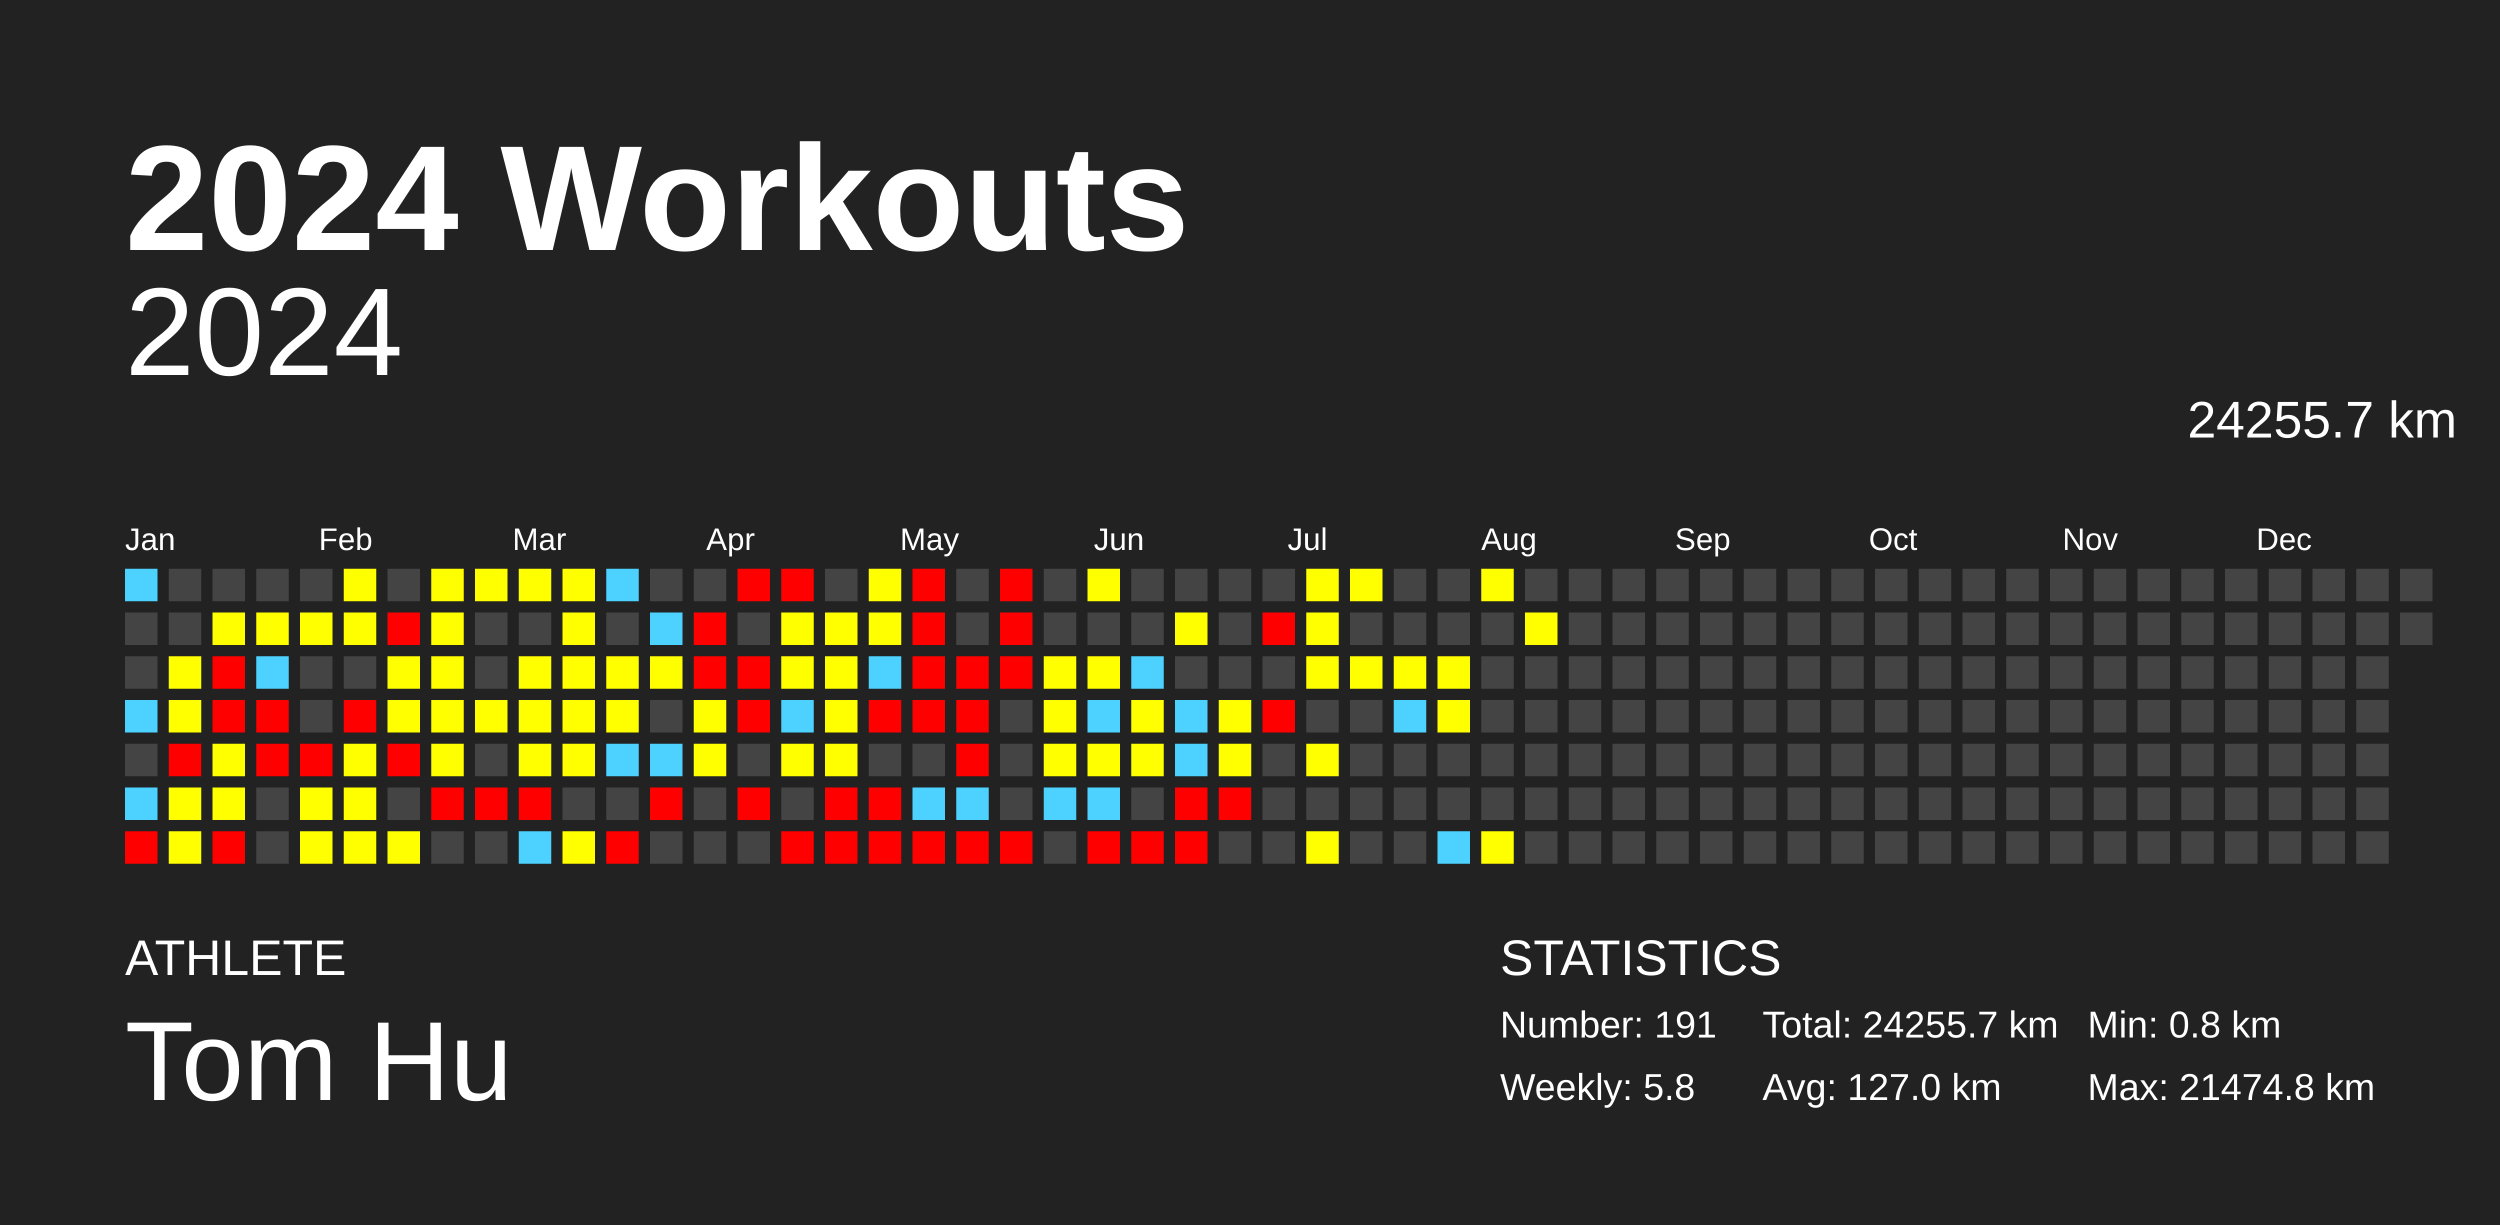
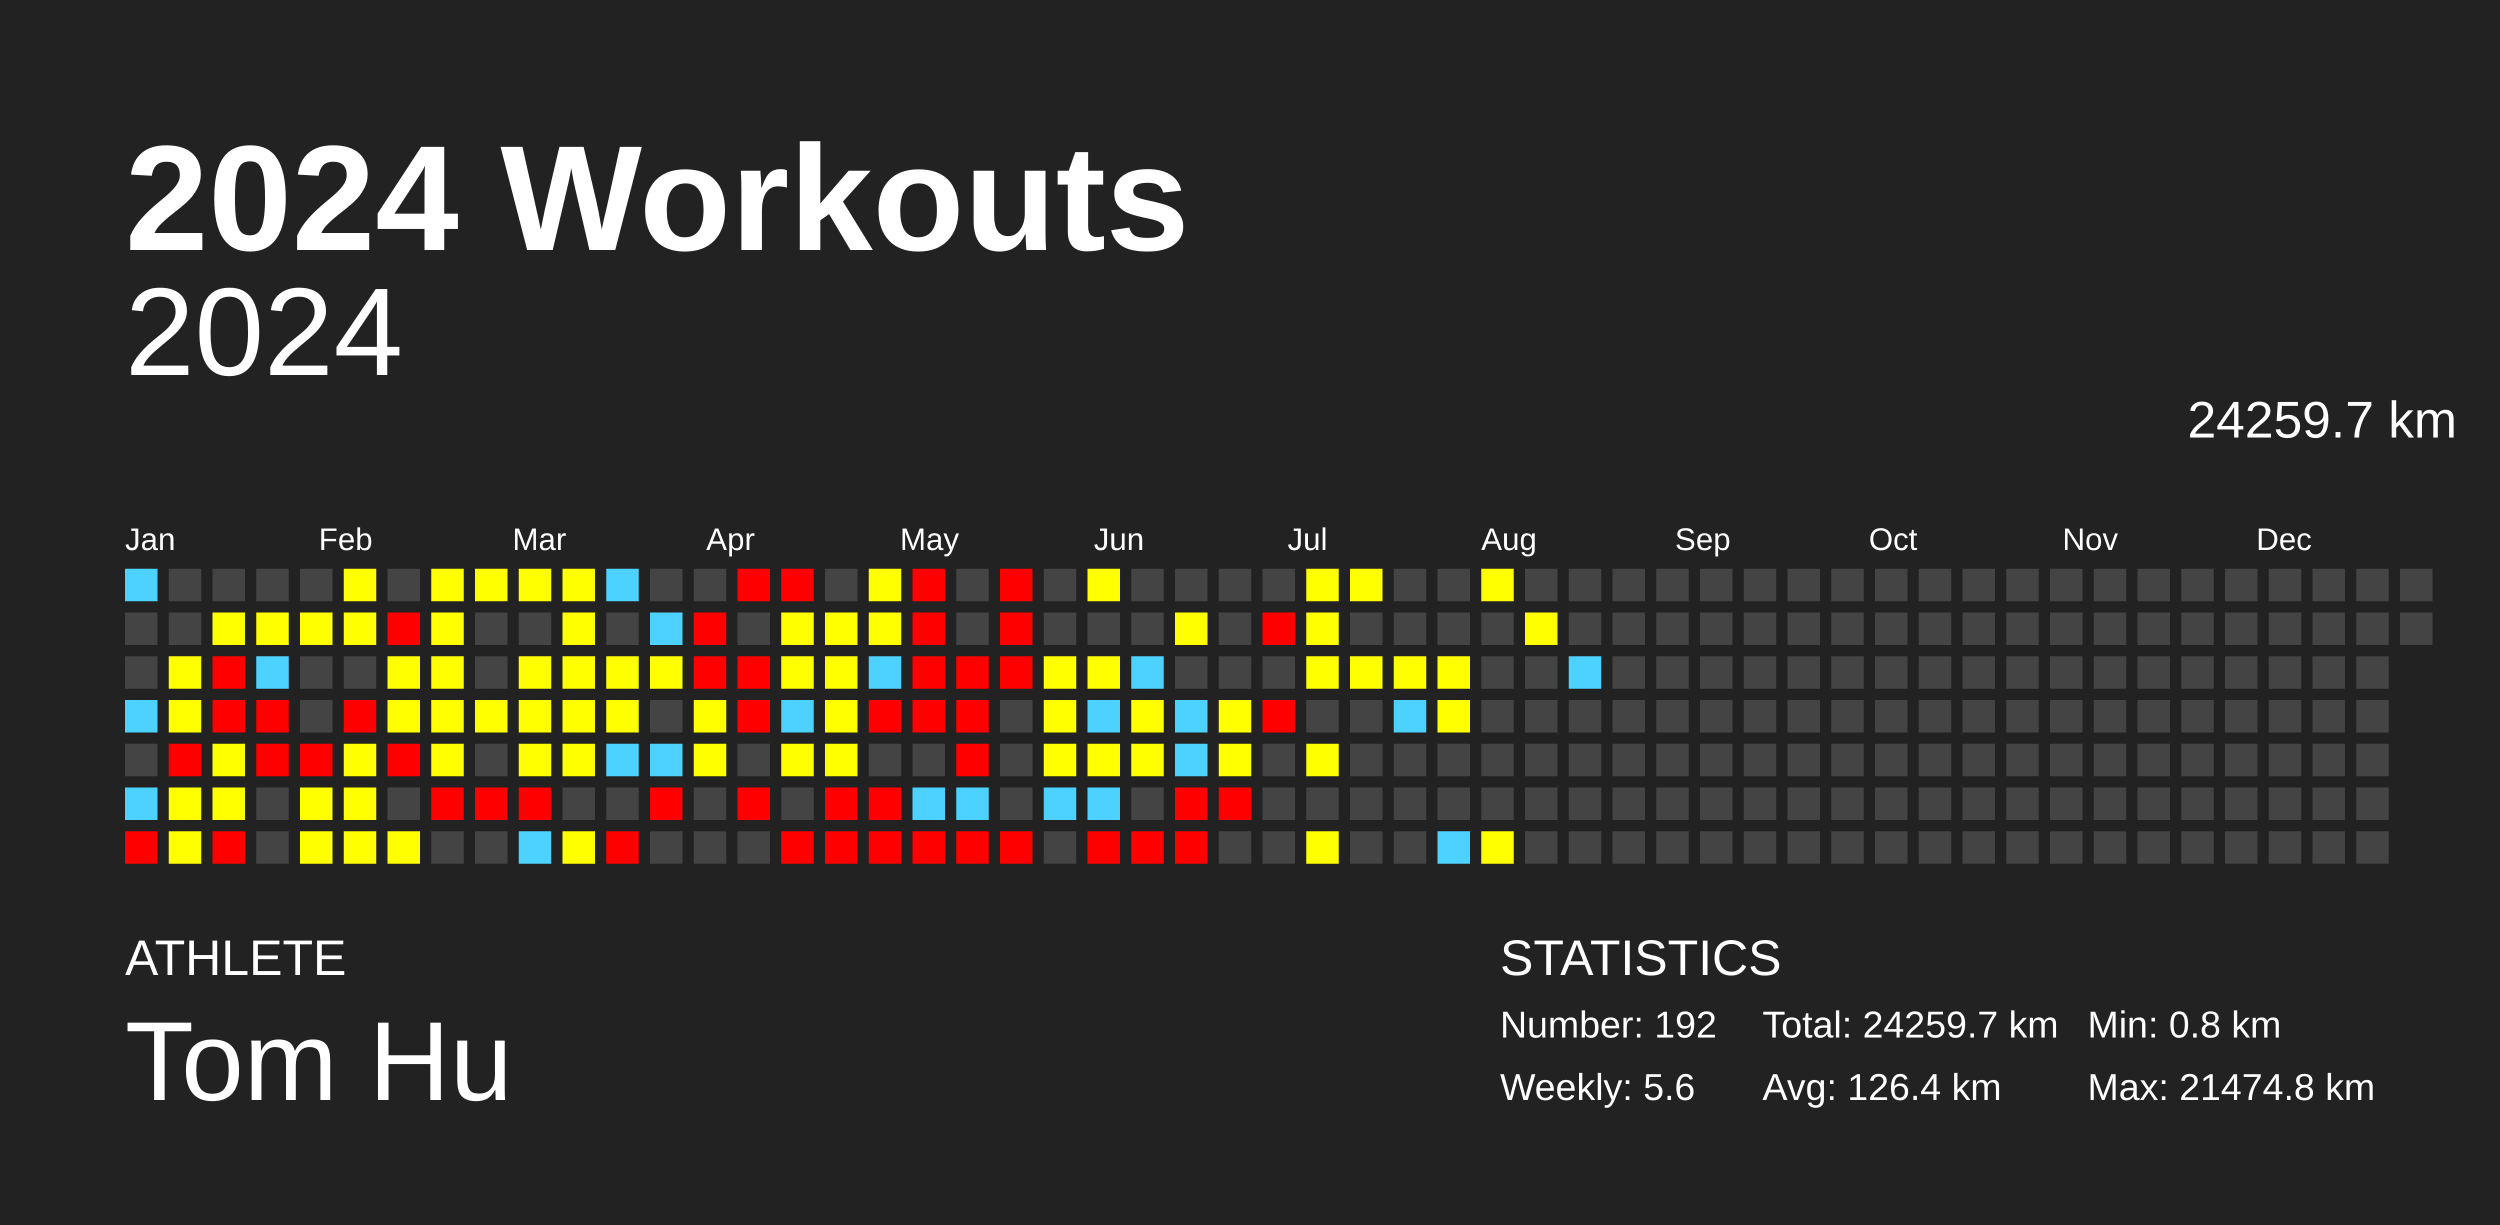
<svg xmlns="http://www.w3.org/2000/svg" baseProfile="full" height="98mm" version="1.1" viewBox="0,0,200,98" width="200mm">
  <defs />
  <rect fill="#222222" height="98" width="200" x="0" y="0" />
  <text fill="#FFFFFF" style="font-size:12px; font-family:Arial; font-weight:bold;" x="10" y="20">2024 Workouts</text>
  <text fill="#FFFFFF" style="font-size:4px; font-family:Arial" x="10" y="78">ATHLETE</text>
  <text fill="#FFFFFF" style="font-size:9px; font-family:Arial" x="10" y="88">Tom Hu</text>
  <text fill="#FFFFFF" style="font-size:4px; font-family:Arial" x="120" y="78">STATISTICS</text>
-   <text fill="#FFFFFF" style="font-size:3px; font-family:Arial" x="120" y="83">Number: 191</text>
-   <text fill="#FFFFFF" style="font-size:3px; font-family:Arial" x="120" y="88">Weekly: 5.8</text>
-   <text fill="#FFFFFF" style="font-size:3px; font-family:Arial" x="141" y="83">Total: 24255.7 km</text>
-   <text fill="#FFFFFF" style="font-size:3px; font-family:Arial" x="141" y="88">Avg: 127.0 km</text>
+   <text fill="#FFFFFF" style="font-size:3px; font-family:Arial" x="120" y="83">Number: 192</text>
+   <text fill="#FFFFFF" style="font-size:3px; font-family:Arial" x="120" y="88">Weekly: 5.6</text>
+   <text fill="#FFFFFF" style="font-size:3px; font-family:Arial" x="141" y="83">Total: 24259.7 km</text>
+   <text fill="#FFFFFF" style="font-size:3px; font-family:Arial" x="141" y="88">Avg: 126.4 km</text>
  <text fill="#FFFFFF" style="font-size:3px; font-family:Arial" x="167" y="83">Min: 0.8 km</text>
  <text fill="#FFFFFF" style="font-size:3px; font-family:Arial" x="167" y="88">Max: 21474.8 km</text>
  <text alignment-baseline="hanging" fill="#FFFFFF" style="font-size:10.0px; font-family:Arial;" x="10" y="30">2024</text>
-   <text alignment-baseline="hanging" fill="#FFFFFF" style="font-size:4.125px; font-family:Arial;" x="175" y="35">24255.7 km</text>
+   <text alignment-baseline="hanging" fill="#FFFFFF" style="font-size:4.125px; font-family:Arial;" x="175" y="35">24259.7 km</text>
  <text fill="#FFFFFF" style="font-size:2.5px; font-family:Arial" x="10.0" y="44">Jan</text>
  <text fill="#FFFFFF" style="font-size:2.5px; font-family:Arial" x="25.5" y="44">Feb</text>
  <text fill="#FFFFFF" style="font-size:2.5px; font-family:Arial" x="41.0" y="44">Mar</text>
  <text fill="#FFFFFF" style="font-size:2.5px; font-family:Arial" x="56.5" y="44">Apr</text>
  <text fill="#FFFFFF" style="font-size:2.5px; font-family:Arial" x="72.0" y="44">May</text>
  <text fill="#FFFFFF" style="font-size:2.5px; font-family:Arial" x="87.5" y="44">Jun</text>
  <text fill="#FFFFFF" style="font-size:2.5px; font-family:Arial" x="103.0" y="44">Jul</text>
  <text fill="#FFFFFF" style="font-size:2.5px; font-family:Arial" x="118.5" y="44">Aug</text>
  <text fill="#FFFFFF" style="font-size:2.5px; font-family:Arial" x="134.0" y="44">Sep</text>
  <text fill="#FFFFFF" style="font-size:2.5px; font-family:Arial" x="149.5" y="44">Oct</text>
  <text fill="#FFFFFF" style="font-size:2.5px; font-family:Arial" x="165.0" y="44">Nov</text>
  <text fill="#FFFFFF" style="font-size:2.5px; font-family:Arial" x="180.5" y="44">Dec</text>
  <rect fill="#4dd2ff" height="2.6" width="2.6" x="10.0" y="45.5" />
  <rect fill="#444444" height="2.6" width="2.6" x="10.0" y="49.0" />
  <rect fill="#444444" height="2.6" width="2.6" x="10.0" y="52.5" />
  <rect fill="#4dd2ff" height="2.6" width="2.6" x="10.0" y="56.0" />
  <rect fill="#444444" height="2.6" width="2.6" x="10.0" y="59.5" />
  <rect fill="#4dd2ff" height="2.6" width="2.6" x="10.0" y="63.0" />
  <rect fill="red" height="2.6" width="2.6" x="10.0" y="66.5" />
  <rect fill="#444444" height="2.6" width="2.6" x="13.5" y="45.5" />
  <rect fill="#444444" height="2.6" width="2.6" x="13.5" y="49.0" />
  <rect fill="#ffff00" height="2.6" width="2.6" x="13.5" y="52.5" />
  <rect fill="#ffff00" height="2.6" width="2.6" x="13.5" y="56.0" />
  <rect fill="red" height="2.6" width="2.6" x="13.5" y="59.5" />
  <rect fill="#ffff00" height="2.6" width="2.6" x="13.5" y="63.0" />
  <rect fill="#ffff00" height="2.6" width="2.6" x="13.5" y="66.5" />
  <rect fill="#444444" height="2.6" width="2.6" x="17.0" y="45.5" />
  <rect fill="#ffff00" height="2.6" width="2.6" x="17.0" y="49.0" />
  <rect fill="red" height="2.6" width="2.6" x="17.0" y="52.5" />
  <rect fill="red" height="2.6" width="2.6" x="17.0" y="56.0" />
  <rect fill="#ffff00" height="2.6" width="2.6" x="17.0" y="59.5" />
  <rect fill="#ffff00" height="2.6" width="2.6" x="17.0" y="63.0" />
  <rect fill="red" height="2.6" width="2.6" x="17.0" y="66.5" />
  <rect fill="#444444" height="2.6" width="2.6" x="20.5" y="45.5" />
  <rect fill="#ffff00" height="2.6" width="2.6" x="20.5" y="49.0" />
  <rect fill="#4dd2ff" height="2.6" width="2.6" x="20.5" y="52.5" />
  <rect fill="red" height="2.6" width="2.6" x="20.5" y="56.0" />
  <rect fill="red" height="2.6" width="2.6" x="20.5" y="59.5" />
  <rect fill="#444444" height="2.6" width="2.6" x="20.5" y="63.0" />
  <rect fill="#444444" height="2.6" width="2.6" x="20.5" y="66.5" />
  <rect fill="#444444" height="2.6" width="2.6" x="24.0" y="45.5" />
  <rect fill="#ffff00" height="2.6" width="2.6" x="24.0" y="49.0" />
  <rect fill="#444444" height="2.6" width="2.6" x="24.0" y="52.5" />
  <rect fill="#444444" height="2.6" width="2.6" x="24.0" y="56.0" />
  <rect fill="red" height="2.6" width="2.6" x="24.0" y="59.5" />
  <rect fill="#ffff00" height="2.6" width="2.6" x="24.0" y="63.0" />
  <rect fill="#ffff00" height="2.6" width="2.6" x="24.0" y="66.5" />
  <rect fill="#ffff00" height="2.6" width="2.6" x="27.5" y="45.5" />
  <rect fill="#ffff00" height="2.6" width="2.6" x="27.5" y="49.0" />
  <rect fill="#444444" height="2.6" width="2.6" x="27.5" y="52.5" />
  <rect fill="red" height="2.6" width="2.6" x="27.5" y="56.0" />
  <rect fill="#ffff00" height="2.6" width="2.6" x="27.5" y="59.5" />
  <rect fill="#ffff00" height="2.6" width="2.6" x="27.5" y="63.0" />
  <rect fill="#ffff00" height="2.6" width="2.6" x="27.5" y="66.5" />
  <rect fill="#444444" height="2.6" width="2.6" x="31.0" y="45.5" />
  <rect fill="red" height="2.6" width="2.6" x="31.0" y="49.0" />
  <rect fill="#ffff00" height="2.6" width="2.6" x="31.0" y="52.5" />
  <rect fill="#ffff00" height="2.6" width="2.6" x="31.0" y="56.0" />
  <rect fill="red" height="2.6" width="2.6" x="31.0" y="59.5" />
  <rect fill="#444444" height="2.6" width="2.6" x="31.0" y="63.0" />
  <rect fill="#ffff00" height="2.6" width="2.6" x="31.0" y="66.5" />
  <rect fill="#ffff00" height="2.6" width="2.6" x="34.5" y="45.5" />
  <rect fill="#ffff00" height="2.6" width="2.6" x="34.5" y="49.0" />
  <rect fill="#ffff00" height="2.6" width="2.6" x="34.5" y="52.5" />
  <rect fill="#ffff00" height="2.6" width="2.6" x="34.5" y="56.0" />
  <rect fill="#ffff00" height="2.6" width="2.6" x="34.5" y="59.5" />
  <rect fill="red" height="2.6" width="2.6" x="34.5" y="63.0" />
  <rect fill="#444444" height="2.6" width="2.6" x="34.5" y="66.5" />
  <rect fill="#ffff00" height="2.6" width="2.6" x="38.0" y="45.5" />
  <rect fill="#444444" height="2.6" width="2.6" x="38.0" y="49.0" />
  <rect fill="#444444" height="2.6" width="2.6" x="38.0" y="52.5" />
  <rect fill="#ffff00" height="2.6" width="2.6" x="38.0" y="56.0" />
  <rect fill="#444444" height="2.6" width="2.6" x="38.0" y="59.5" />
  <rect fill="red" height="2.6" width="2.6" x="38.0" y="63.0" />
  <rect fill="#444444" height="2.6" width="2.6" x="38.0" y="66.5" />
  <rect fill="#ffff00" height="2.6" width="2.6" x="41.5" y="45.5" />
  <rect fill="#444444" height="2.6" width="2.6" x="41.5" y="49.0" />
  <rect fill="#ffff00" height="2.6" width="2.6" x="41.5" y="52.5" />
  <rect fill="#ffff00" height="2.6" width="2.6" x="41.5" y="56.0" />
  <rect fill="#ffff00" height="2.6" width="2.6" x="41.5" y="59.5" />
  <rect fill="red" height="2.6" width="2.6" x="41.5" y="63.0" />
  <rect fill="#4dd2ff" height="2.6" width="2.6" x="41.5" y="66.5" />
  <rect fill="#ffff00" height="2.6" width="2.6" x="45.0" y="45.5" />
  <rect fill="#ffff00" height="2.6" width="2.6" x="45.0" y="49.0" />
  <rect fill="#ffff00" height="2.6" width="2.6" x="45.0" y="52.5" />
  <rect fill="#ffff00" height="2.6" width="2.6" x="45.0" y="56.0" />
  <rect fill="#ffff00" height="2.6" width="2.6" x="45.0" y="59.5" />
  <rect fill="#444444" height="2.6" width="2.6" x="45.0" y="63.0" />
  <rect fill="#ffff00" height="2.6" width="2.6" x="45.0" y="66.5" />
  <rect fill="#4dd2ff" height="2.6" width="2.6" x="48.5" y="45.5" />
  <rect fill="#444444" height="2.6" width="2.6" x="48.5" y="49.0" />
  <rect fill="#ffff00" height="2.6" width="2.6" x="48.5" y="52.5" />
  <rect fill="#ffff00" height="2.6" width="2.6" x="48.5" y="56.0" />
  <rect fill="#4dd2ff" height="2.6" width="2.6" x="48.5" y="59.5" />
  <rect fill="#444444" height="2.6" width="2.6" x="48.5" y="63.0" />
  <rect fill="red" height="2.6" width="2.6" x="48.5" y="66.5" />
  <rect fill="#444444" height="2.6" width="2.6" x="52.0" y="45.5" />
  <rect fill="#4dd2ff" height="2.6" width="2.6" x="52.0" y="49.0" />
  <rect fill="#ffff00" height="2.6" width="2.6" x="52.0" y="52.5" />
  <rect fill="#444444" height="2.6" width="2.6" x="52.0" y="56.0" />
  <rect fill="#4dd2ff" height="2.6" width="2.6" x="52.0" y="59.5" />
  <rect fill="red" height="2.6" width="2.6" x="52.0" y="63.0" />
  <rect fill="#444444" height="2.6" width="2.6" x="52.0" y="66.5" />
  <rect fill="#444444" height="2.6" width="2.6" x="55.5" y="45.5" />
  <rect fill="red" height="2.6" width="2.6" x="55.5" y="49.0" />
  <rect fill="red" height="2.6" width="2.6" x="55.5" y="52.5" />
  <rect fill="#ffff00" height="2.6" width="2.6" x="55.5" y="56.0" />
  <rect fill="#ffff00" height="2.6" width="2.6" x="55.5" y="59.5" />
  <rect fill="#444444" height="2.6" width="2.6" x="55.5" y="63.0" />
  <rect fill="#444444" height="2.6" width="2.6" x="55.5" y="66.5" />
  <rect fill="red" height="2.6" width="2.6" x="59.0" y="45.5" />
  <rect fill="#444444" height="2.6" width="2.6" x="59.0" y="49.0" />
  <rect fill="red" height="2.6" width="2.6" x="59.0" y="52.5" />
  <rect fill="red" height="2.6" width="2.6" x="59.0" y="56.0" />
  <rect fill="#444444" height="2.6" width="2.6" x="59.0" y="59.5" />
  <rect fill="red" height="2.6" width="2.6" x="59.0" y="63.0" />
  <rect fill="#444444" height="2.6" width="2.6" x="59.0" y="66.5" />
  <rect fill="red" height="2.6" width="2.6" x="62.5" y="45.5" />
  <rect fill="#ffff00" height="2.6" width="2.6" x="62.5" y="49.0" />
  <rect fill="#ffff00" height="2.6" width="2.6" x="62.5" y="52.5" />
  <rect fill="#4dd2ff" height="2.6" width="2.6" x="62.5" y="56.0" />
  <rect fill="#ffff00" height="2.6" width="2.6" x="62.5" y="59.5" />
  <rect fill="#444444" height="2.6" width="2.6" x="62.5" y="63.0" />
  <rect fill="red" height="2.6" width="2.6" x="62.5" y="66.5" />
  <rect fill="#444444" height="2.6" width="2.6" x="66.0" y="45.5" />
  <rect fill="#ffff00" height="2.6" width="2.6" x="66.0" y="49.0" />
  <rect fill="#ffff00" height="2.6" width="2.6" x="66.0" y="52.5" />
  <rect fill="#ffff00" height="2.6" width="2.6" x="66.0" y="56.0" />
  <rect fill="#ffff00" height="2.6" width="2.6" x="66.0" y="59.5" />
  <rect fill="red" height="2.6" width="2.6" x="66.0" y="63.0" />
  <rect fill="red" height="2.6" width="2.6" x="66.0" y="66.5" />
  <rect fill="#ffff00" height="2.6" width="2.6" x="69.5" y="45.5" />
  <rect fill="#ffff00" height="2.6" width="2.6" x="69.5" y="49.0" />
  <rect fill="#4dd2ff" height="2.6" width="2.6" x="69.5" y="52.5" />
  <rect fill="red" height="2.6" width="2.6" x="69.5" y="56.0" />
  <rect fill="#444444" height="2.6" width="2.6" x="69.5" y="59.5" />
  <rect fill="red" height="2.6" width="2.6" x="69.5" y="63.0" />
  <rect fill="red" height="2.6" width="2.6" x="69.5" y="66.5" />
  <rect fill="red" height="2.6" width="2.6" x="73.0" y="45.5" />
  <rect fill="red" height="2.6" width="2.6" x="73.0" y="49.0" />
  <rect fill="red" height="2.6" width="2.6" x="73.0" y="52.5" />
  <rect fill="red" height="2.6" width="2.6" x="73.0" y="56.0" />
  <rect fill="#444444" height="2.6" width="2.6" x="73.0" y="59.5" />
  <rect fill="#4dd2ff" height="2.6" width="2.6" x="73.0" y="63.0" />
  <rect fill="red" height="2.6" width="2.6" x="73.0" y="66.5" />
  <rect fill="#444444" height="2.6" width="2.6" x="76.5" y="45.5" />
  <rect fill="#444444" height="2.6" width="2.6" x="76.5" y="49.0" />
  <rect fill="red" height="2.6" width="2.6" x="76.5" y="52.5" />
  <rect fill="red" height="2.6" width="2.6" x="76.5" y="56.0" />
  <rect fill="red" height="2.6" width="2.6" x="76.5" y="59.5" />
  <rect fill="#4dd2ff" height="2.6" width="2.6" x="76.5" y="63.0" />
  <rect fill="red" height="2.6" width="2.6" x="76.5" y="66.5" />
  <rect fill="red" height="2.6" width="2.6" x="80.0" y="45.5" />
  <rect fill="red" height="2.6" width="2.6" x="80.0" y="49.0" />
  <rect fill="red" height="2.6" width="2.6" x="80.0" y="52.5" />
  <rect fill="#444444" height="2.6" width="2.6" x="80.0" y="56.0" />
  <rect fill="#444444" height="2.6" width="2.6" x="80.0" y="59.5" />
  <rect fill="#444444" height="2.6" width="2.6" x="80.0" y="63.0" />
  <rect fill="red" height="2.6" width="2.6" x="80.0" y="66.5" />
  <rect fill="#444444" height="2.6" width="2.6" x="83.5" y="45.5" />
  <rect fill="#444444" height="2.6" width="2.6" x="83.5" y="49.0" />
  <rect fill="#ffff00" height="2.6" width="2.6" x="83.5" y="52.5" />
  <rect fill="#ffff00" height="2.6" width="2.6" x="83.5" y="56.0" />
  <rect fill="#ffff00" height="2.6" width="2.6" x="83.5" y="59.5" />
  <rect fill="#4dd2ff" height="2.6" width="2.6" x="83.5" y="63.0" />
  <rect fill="#444444" height="2.6" width="2.6" x="83.5" y="66.5" />
  <rect fill="#ffff00" height="2.6" width="2.6" x="87.0" y="45.5" />
  <rect fill="#444444" height="2.6" width="2.6" x="87.0" y="49.0" />
  <rect fill="#ffff00" height="2.6" width="2.6" x="87.0" y="52.5" />
  <rect fill="#4dd2ff" height="2.6" width="2.6" x="87.0" y="56.0" />
  <rect fill="#ffff00" height="2.6" width="2.6" x="87.0" y="59.5" />
  <rect fill="#4dd2ff" height="2.6" width="2.6" x="87.0" y="63.0" />
  <rect fill="red" height="2.6" width="2.6" x="87.0" y="66.5" />
  <rect fill="#444444" height="2.6" width="2.6" x="90.5" y="45.5" />
  <rect fill="#444444" height="2.6" width="2.6" x="90.5" y="49.0" />
  <rect fill="#4dd2ff" height="2.6" width="2.6" x="90.5" y="52.5" />
  <rect fill="#ffff00" height="2.6" width="2.6" x="90.5" y="56.0" />
  <rect fill="#ffff00" height="2.6" width="2.6" x="90.5" y="59.5" />
  <rect fill="#444444" height="2.6" width="2.6" x="90.5" y="63.0" />
  <rect fill="red" height="2.6" width="2.6" x="90.5" y="66.5" />
  <rect fill="#444444" height="2.6" width="2.6" x="94.0" y="45.5" />
  <rect fill="#ffff00" height="2.6" width="2.6" x="94.0" y="49.0" />
  <rect fill="#444444" height="2.6" width="2.6" x="94.0" y="52.5" />
  <rect fill="#4dd2ff" height="2.6" width="2.6" x="94.0" y="56.0" />
  <rect fill="#4dd2ff" height="2.6" width="2.6" x="94.0" y="59.5" />
  <rect fill="red" height="2.6" width="2.6" x="94.0" y="63.0" />
  <rect fill="red" height="2.6" width="2.6" x="94.0" y="66.5" />
  <rect fill="#444444" height="2.6" width="2.6" x="97.5" y="45.5" />
  <rect fill="#444444" height="2.6" width="2.6" x="97.5" y="49.0" />
  <rect fill="#444444" height="2.6" width="2.6" x="97.5" y="52.5" />
  <rect fill="#ffff00" height="2.6" width="2.6" x="97.5" y="56.0" />
  <rect fill="#ffff00" height="2.6" width="2.6" x="97.5" y="59.5" />
  <rect fill="red" height="2.6" width="2.6" x="97.5" y="63.0" />
  <rect fill="#444444" height="2.6" width="2.6" x="97.5" y="66.5" />
  <rect fill="#444444" height="2.6" width="2.6" x="101.0" y="45.5" />
  <rect fill="red" height="2.6" width="2.6" x="101.0" y="49.0" />
  <rect fill="#444444" height="2.6" width="2.6" x="101.0" y="52.5" />
  <rect fill="red" height="2.6" width="2.6" x="101.0" y="56.0" />
  <rect fill="#444444" height="2.6" width="2.6" x="101.0" y="59.5" />
  <rect fill="#444444" height="2.6" width="2.6" x="101.0" y="63.0" />
  <rect fill="#444444" height="2.6" width="2.6" x="101.0" y="66.5" />
  <rect fill="#ffff00" height="2.6" width="2.6" x="104.5" y="45.5" />
  <rect fill="#ffff00" height="2.6" width="2.6" x="104.5" y="49.0" />
  <rect fill="#ffff00" height="2.6" width="2.6" x="104.5" y="52.5" />
  <rect fill="#444444" height="2.6" width="2.6" x="104.5" y="56.0" />
  <rect fill="#ffff00" height="2.6" width="2.6" x="104.5" y="59.5" />
  <rect fill="#444444" height="2.6" width="2.6" x="104.5" y="63.0" />
  <rect fill="#ffff00" height="2.6" width="2.6" x="104.5" y="66.5" />
  <rect fill="#ffff00" height="2.6" width="2.6" x="108.0" y="45.5" />
  <rect fill="#444444" height="2.6" width="2.6" x="108.0" y="49.0" />
  <rect fill="#ffff00" height="2.6" width="2.6" x="108.0" y="52.5" />
  <rect fill="#444444" height="2.6" width="2.6" x="108.0" y="56.0" />
  <rect fill="#444444" height="2.6" width="2.6" x="108.0" y="59.5" />
  <rect fill="#444444" height="2.6" width="2.6" x="108.0" y="63.0" />
  <rect fill="#444444" height="2.6" width="2.6" x="108.0" y="66.5" />
  <rect fill="#444444" height="2.6" width="2.6" x="111.5" y="45.5" />
  <rect fill="#444444" height="2.6" width="2.6" x="111.5" y="49.0" />
  <rect fill="#ffff00" height="2.6" width="2.6" x="111.5" y="52.5" />
  <rect fill="#4dd2ff" height="2.6" width="2.6" x="111.5" y="56.0" />
  <rect fill="#444444" height="2.6" width="2.6" x="111.5" y="59.5" />
  <rect fill="#444444" height="2.6" width="2.6" x="111.5" y="63.0" />
  <rect fill="#444444" height="2.6" width="2.6" x="111.5" y="66.5" />
  <rect fill="#444444" height="2.6" width="2.6" x="115.0" y="45.5" />
  <rect fill="#444444" height="2.6" width="2.6" x="115.0" y="49.0" />
  <rect fill="#ffff00" height="2.6" width="2.6" x="115.0" y="52.5" />
  <rect fill="#ffff00" height="2.6" width="2.6" x="115.0" y="56.0" />
  <rect fill="#444444" height="2.6" width="2.6" x="115.0" y="59.5" />
  <rect fill="#444444" height="2.6" width="2.6" x="115.0" y="63.0" />
  <rect fill="#4dd2ff" height="2.6" width="2.6" x="115.0" y="66.5" />
  <rect fill="#ffff00" height="2.6" width="2.6" x="118.5" y="45.5" />
  <rect fill="#444444" height="2.6" width="2.6" x="118.5" y="49.0" />
  <rect fill="#444444" height="2.6" width="2.6" x="118.5" y="52.5" />
  <rect fill="#444444" height="2.6" width="2.6" x="118.5" y="56.0" />
  <rect fill="#444444" height="2.6" width="2.6" x="118.5" y="59.5" />
  <rect fill="#444444" height="2.6" width="2.6" x="118.5" y="63.0" />
  <rect fill="#ffff00" height="2.6" width="2.6" x="118.5" y="66.5" />
  <rect fill="#444444" height="2.6" width="2.6" x="122.0" y="45.5" />
  <rect fill="#ffff00" height="2.6" width="2.6" x="122.0" y="49.0" />
  <rect fill="#444444" height="2.6" width="2.6" x="122.0" y="52.5" />
  <rect fill="#444444" height="2.6" width="2.6" x="122.0" y="56.0" />
  <rect fill="#444444" height="2.6" width="2.6" x="122.0" y="59.5" />
  <rect fill="#444444" height="2.6" width="2.6" x="122.0" y="63.0" />
  <rect fill="#444444" height="2.6" width="2.6" x="122.0" y="66.5" />
  <rect fill="#444444" height="2.6" width="2.6" x="125.5" y="45.5" />
  <rect fill="#444444" height="2.6" width="2.6" x="125.5" y="49.0" />
-   <rect fill="#444444" height="2.6" width="2.6" x="125.5" y="52.5" />
+   <rect fill="#4dd2ff" height="2.6" width="2.6" x="125.5" y="52.5" />
  <rect fill="#444444" height="2.6" width="2.6" x="125.5" y="56.0" />
  <rect fill="#444444" height="2.6" width="2.6" x="125.5" y="59.5" />
  <rect fill="#444444" height="2.6" width="2.6" x="125.5" y="63.0" />
  <rect fill="#444444" height="2.6" width="2.6" x="125.5" y="66.5" />
  <rect fill="#444444" height="2.6" width="2.6" x="129.0" y="45.5" />
  <rect fill="#444444" height="2.6" width="2.6" x="129.0" y="49.0" />
  <rect fill="#444444" height="2.6" width="2.6" x="129.0" y="52.5" />
  <rect fill="#444444" height="2.6" width="2.6" x="129.0" y="56.0" />
  <rect fill="#444444" height="2.6" width="2.6" x="129.0" y="59.5" />
  <rect fill="#444444" height="2.6" width="2.6" x="129.0" y="63.0" />
  <rect fill="#444444" height="2.6" width="2.6" x="129.0" y="66.5" />
  <rect fill="#444444" height="2.6" width="2.6" x="132.5" y="45.5" />
  <rect fill="#444444" height="2.6" width="2.6" x="132.5" y="49.0" />
  <rect fill="#444444" height="2.6" width="2.6" x="132.5" y="52.5" />
  <rect fill="#444444" height="2.6" width="2.6" x="132.5" y="56.0" />
  <rect fill="#444444" height="2.6" width="2.6" x="132.5" y="59.5" />
  <rect fill="#444444" height="2.6" width="2.6" x="132.5" y="63.0" />
  <rect fill="#444444" height="2.6" width="2.6" x="132.5" y="66.5" />
  <rect fill="#444444" height="2.6" width="2.6" x="136.0" y="45.5" />
  <rect fill="#444444" height="2.6" width="2.6" x="136.0" y="49.0" />
  <rect fill="#444444" height="2.6" width="2.6" x="136.0" y="52.5" />
  <rect fill="#444444" height="2.6" width="2.6" x="136.0" y="56.0" />
  <rect fill="#444444" height="2.6" width="2.6" x="136.0" y="59.5" />
  <rect fill="#444444" height="2.6" width="2.6" x="136.0" y="63.0" />
  <rect fill="#444444" height="2.6" width="2.6" x="136.0" y="66.5" />
  <rect fill="#444444" height="2.6" width="2.6" x="139.5" y="45.5" />
  <rect fill="#444444" height="2.6" width="2.6" x="139.5" y="49.0" />
  <rect fill="#444444" height="2.6" width="2.6" x="139.5" y="52.5" />
  <rect fill="#444444" height="2.6" width="2.6" x="139.5" y="56.0" />
  <rect fill="#444444" height="2.6" width="2.6" x="139.5" y="59.5" />
  <rect fill="#444444" height="2.6" width="2.6" x="139.5" y="63.0" />
  <rect fill="#444444" height="2.6" width="2.6" x="139.5" y="66.5" />
  <rect fill="#444444" height="2.6" width="2.6" x="143.0" y="45.5" />
  <rect fill="#444444" height="2.6" width="2.6" x="143.0" y="49.0" />
  <rect fill="#444444" height="2.6" width="2.6" x="143.0" y="52.5" />
  <rect fill="#444444" height="2.6" width="2.6" x="143.0" y="56.0" />
  <rect fill="#444444" height="2.6" width="2.6" x="143.0" y="59.5" />
  <rect fill="#444444" height="2.6" width="2.6" x="143.0" y="63.0" />
  <rect fill="#444444" height="2.6" width="2.6" x="143.0" y="66.5" />
  <rect fill="#444444" height="2.6" width="2.6" x="146.5" y="45.5" />
  <rect fill="#444444" height="2.6" width="2.6" x="146.5" y="49.0" />
  <rect fill="#444444" height="2.6" width="2.6" x="146.5" y="52.5" />
  <rect fill="#444444" height="2.6" width="2.6" x="146.5" y="56.0" />
  <rect fill="#444444" height="2.6" width="2.6" x="146.5" y="59.5" />
  <rect fill="#444444" height="2.6" width="2.6" x="146.5" y="63.0" />
  <rect fill="#444444" height="2.6" width="2.6" x="146.5" y="66.5" />
  <rect fill="#444444" height="2.6" width="2.6" x="150.0" y="45.5" />
  <rect fill="#444444" height="2.6" width="2.6" x="150.0" y="49.0" />
  <rect fill="#444444" height="2.6" width="2.6" x="150.0" y="52.5" />
  <rect fill="#444444" height="2.6" width="2.6" x="150.0" y="56.0" />
  <rect fill="#444444" height="2.6" width="2.6" x="150.0" y="59.5" />
  <rect fill="#444444" height="2.6" width="2.6" x="150.0" y="63.0" />
  <rect fill="#444444" height="2.6" width="2.6" x="150.0" y="66.5" />
  <rect fill="#444444" height="2.6" width="2.6" x="153.5" y="45.5" />
  <rect fill="#444444" height="2.6" width="2.6" x="153.5" y="49.0" />
  <rect fill="#444444" height="2.6" width="2.6" x="153.5" y="52.5" />
  <rect fill="#444444" height="2.6" width="2.6" x="153.5" y="56.0" />
  <rect fill="#444444" height="2.6" width="2.6" x="153.5" y="59.5" />
  <rect fill="#444444" height="2.6" width="2.6" x="153.5" y="63.0" />
  <rect fill="#444444" height="2.6" width="2.6" x="153.5" y="66.5" />
  <rect fill="#444444" height="2.6" width="2.6" x="157.0" y="45.5" />
  <rect fill="#444444" height="2.6" width="2.6" x="157.0" y="49.0" />
  <rect fill="#444444" height="2.6" width="2.6" x="157.0" y="52.5" />
  <rect fill="#444444" height="2.6" width="2.6" x="157.0" y="56.0" />
  <rect fill="#444444" height="2.6" width="2.6" x="157.0" y="59.5" />
  <rect fill="#444444" height="2.6" width="2.6" x="157.0" y="63.0" />
  <rect fill="#444444" height="2.6" width="2.6" x="157.0" y="66.5" />
  <rect fill="#444444" height="2.6" width="2.6" x="160.5" y="45.5" />
  <rect fill="#444444" height="2.6" width="2.6" x="160.5" y="49.0" />
  <rect fill="#444444" height="2.6" width="2.6" x="160.5" y="52.5" />
  <rect fill="#444444" height="2.6" width="2.6" x="160.5" y="56.0" />
  <rect fill="#444444" height="2.6" width="2.6" x="160.5" y="59.5" />
  <rect fill="#444444" height="2.6" width="2.6" x="160.5" y="63.0" />
  <rect fill="#444444" height="2.6" width="2.6" x="160.5" y="66.5" />
  <rect fill="#444444" height="2.6" width="2.6" x="164.0" y="45.5" />
  <rect fill="#444444" height="2.6" width="2.6" x="164.0" y="49.0" />
  <rect fill="#444444" height="2.6" width="2.6" x="164.0" y="52.5" />
  <rect fill="#444444" height="2.6" width="2.6" x="164.0" y="56.0" />
  <rect fill="#444444" height="2.6" width="2.6" x="164.0" y="59.5" />
  <rect fill="#444444" height="2.6" width="2.6" x="164.0" y="63.0" />
  <rect fill="#444444" height="2.6" width="2.6" x="164.0" y="66.5" />
  <rect fill="#444444" height="2.6" width="2.6" x="167.5" y="45.5" />
  <rect fill="#444444" height="2.6" width="2.6" x="167.5" y="49.0" />
  <rect fill="#444444" height="2.6" width="2.6" x="167.5" y="52.5" />
  <rect fill="#444444" height="2.6" width="2.6" x="167.5" y="56.0" />
  <rect fill="#444444" height="2.6" width="2.6" x="167.5" y="59.5" />
  <rect fill="#444444" height="2.6" width="2.6" x="167.5" y="63.0" />
  <rect fill="#444444" height="2.6" width="2.6" x="167.5" y="66.5" />
  <rect fill="#444444" height="2.6" width="2.6" x="171.0" y="45.5" />
  <rect fill="#444444" height="2.6" width="2.6" x="171.0" y="49.0" />
  <rect fill="#444444" height="2.6" width="2.6" x="171.0" y="52.5" />
  <rect fill="#444444" height="2.6" width="2.6" x="171.0" y="56.0" />
  <rect fill="#444444" height="2.6" width="2.6" x="171.0" y="59.5" />
  <rect fill="#444444" height="2.6" width="2.6" x="171.0" y="63.0" />
  <rect fill="#444444" height="2.6" width="2.6" x="171.0" y="66.5" />
  <rect fill="#444444" height="2.6" width="2.6" x="174.5" y="45.5" />
  <rect fill="#444444" height="2.6" width="2.6" x="174.5" y="49.0" />
  <rect fill="#444444" height="2.6" width="2.6" x="174.5" y="52.5" />
  <rect fill="#444444" height="2.6" width="2.6" x="174.5" y="56.0" />
  <rect fill="#444444" height="2.6" width="2.6" x="174.5" y="59.5" />
  <rect fill="#444444" height="2.6" width="2.6" x="174.5" y="63.0" />
  <rect fill="#444444" height="2.6" width="2.6" x="174.5" y="66.5" />
  <rect fill="#444444" height="2.6" width="2.6" x="178.0" y="45.5" />
  <rect fill="#444444" height="2.6" width="2.6" x="178.0" y="49.0" />
  <rect fill="#444444" height="2.6" width="2.6" x="178.0" y="52.5" />
  <rect fill="#444444" height="2.6" width="2.6" x="178.0" y="56.0" />
  <rect fill="#444444" height="2.6" width="2.6" x="178.0" y="59.5" />
  <rect fill="#444444" height="2.6" width="2.6" x="178.0" y="63.0" />
  <rect fill="#444444" height="2.6" width="2.6" x="178.0" y="66.5" />
  <rect fill="#444444" height="2.6" width="2.6" x="181.5" y="45.5" />
  <rect fill="#444444" height="2.6" width="2.6" x="181.5" y="49.0" />
  <rect fill="#444444" height="2.6" width="2.6" x="181.5" y="52.5" />
  <rect fill="#444444" height="2.6" width="2.6" x="181.5" y="56.0" />
  <rect fill="#444444" height="2.6" width="2.6" x="181.5" y="59.5" />
  <rect fill="#444444" height="2.6" width="2.6" x="181.5" y="63.0" />
  <rect fill="#444444" height="2.6" width="2.6" x="181.5" y="66.5" />
  <rect fill="#444444" height="2.6" width="2.6" x="185.0" y="45.5" />
  <rect fill="#444444" height="2.6" width="2.6" x="185.0" y="49.0" />
  <rect fill="#444444" height="2.6" width="2.6" x="185.0" y="52.5" />
  <rect fill="#444444" height="2.6" width="2.6" x="185.0" y="56.0" />
  <rect fill="#444444" height="2.6" width="2.6" x="185.0" y="59.5" />
  <rect fill="#444444" height="2.6" width="2.6" x="185.0" y="63.0" />
  <rect fill="#444444" height="2.6" width="2.6" x="185.0" y="66.5" />
  <rect fill="#444444" height="2.6" width="2.6" x="188.5" y="45.5" />
  <rect fill="#444444" height="2.6" width="2.6" x="188.5" y="49.0" />
  <rect fill="#444444" height="2.6" width="2.6" x="188.5" y="52.5" />
  <rect fill="#444444" height="2.6" width="2.6" x="188.5" y="56.0" />
  <rect fill="#444444" height="2.6" width="2.6" x="188.5" y="59.5" />
  <rect fill="#444444" height="2.6" width="2.6" x="188.5" y="63.0" />
  <rect fill="#444444" height="2.6" width="2.6" x="188.5" y="66.5" />
  <rect fill="#444444" height="2.6" width="2.6" x="192.0" y="45.5" />
  <rect fill="#444444" height="2.6" width="2.6" x="192.0" y="49.0" />
</svg>
